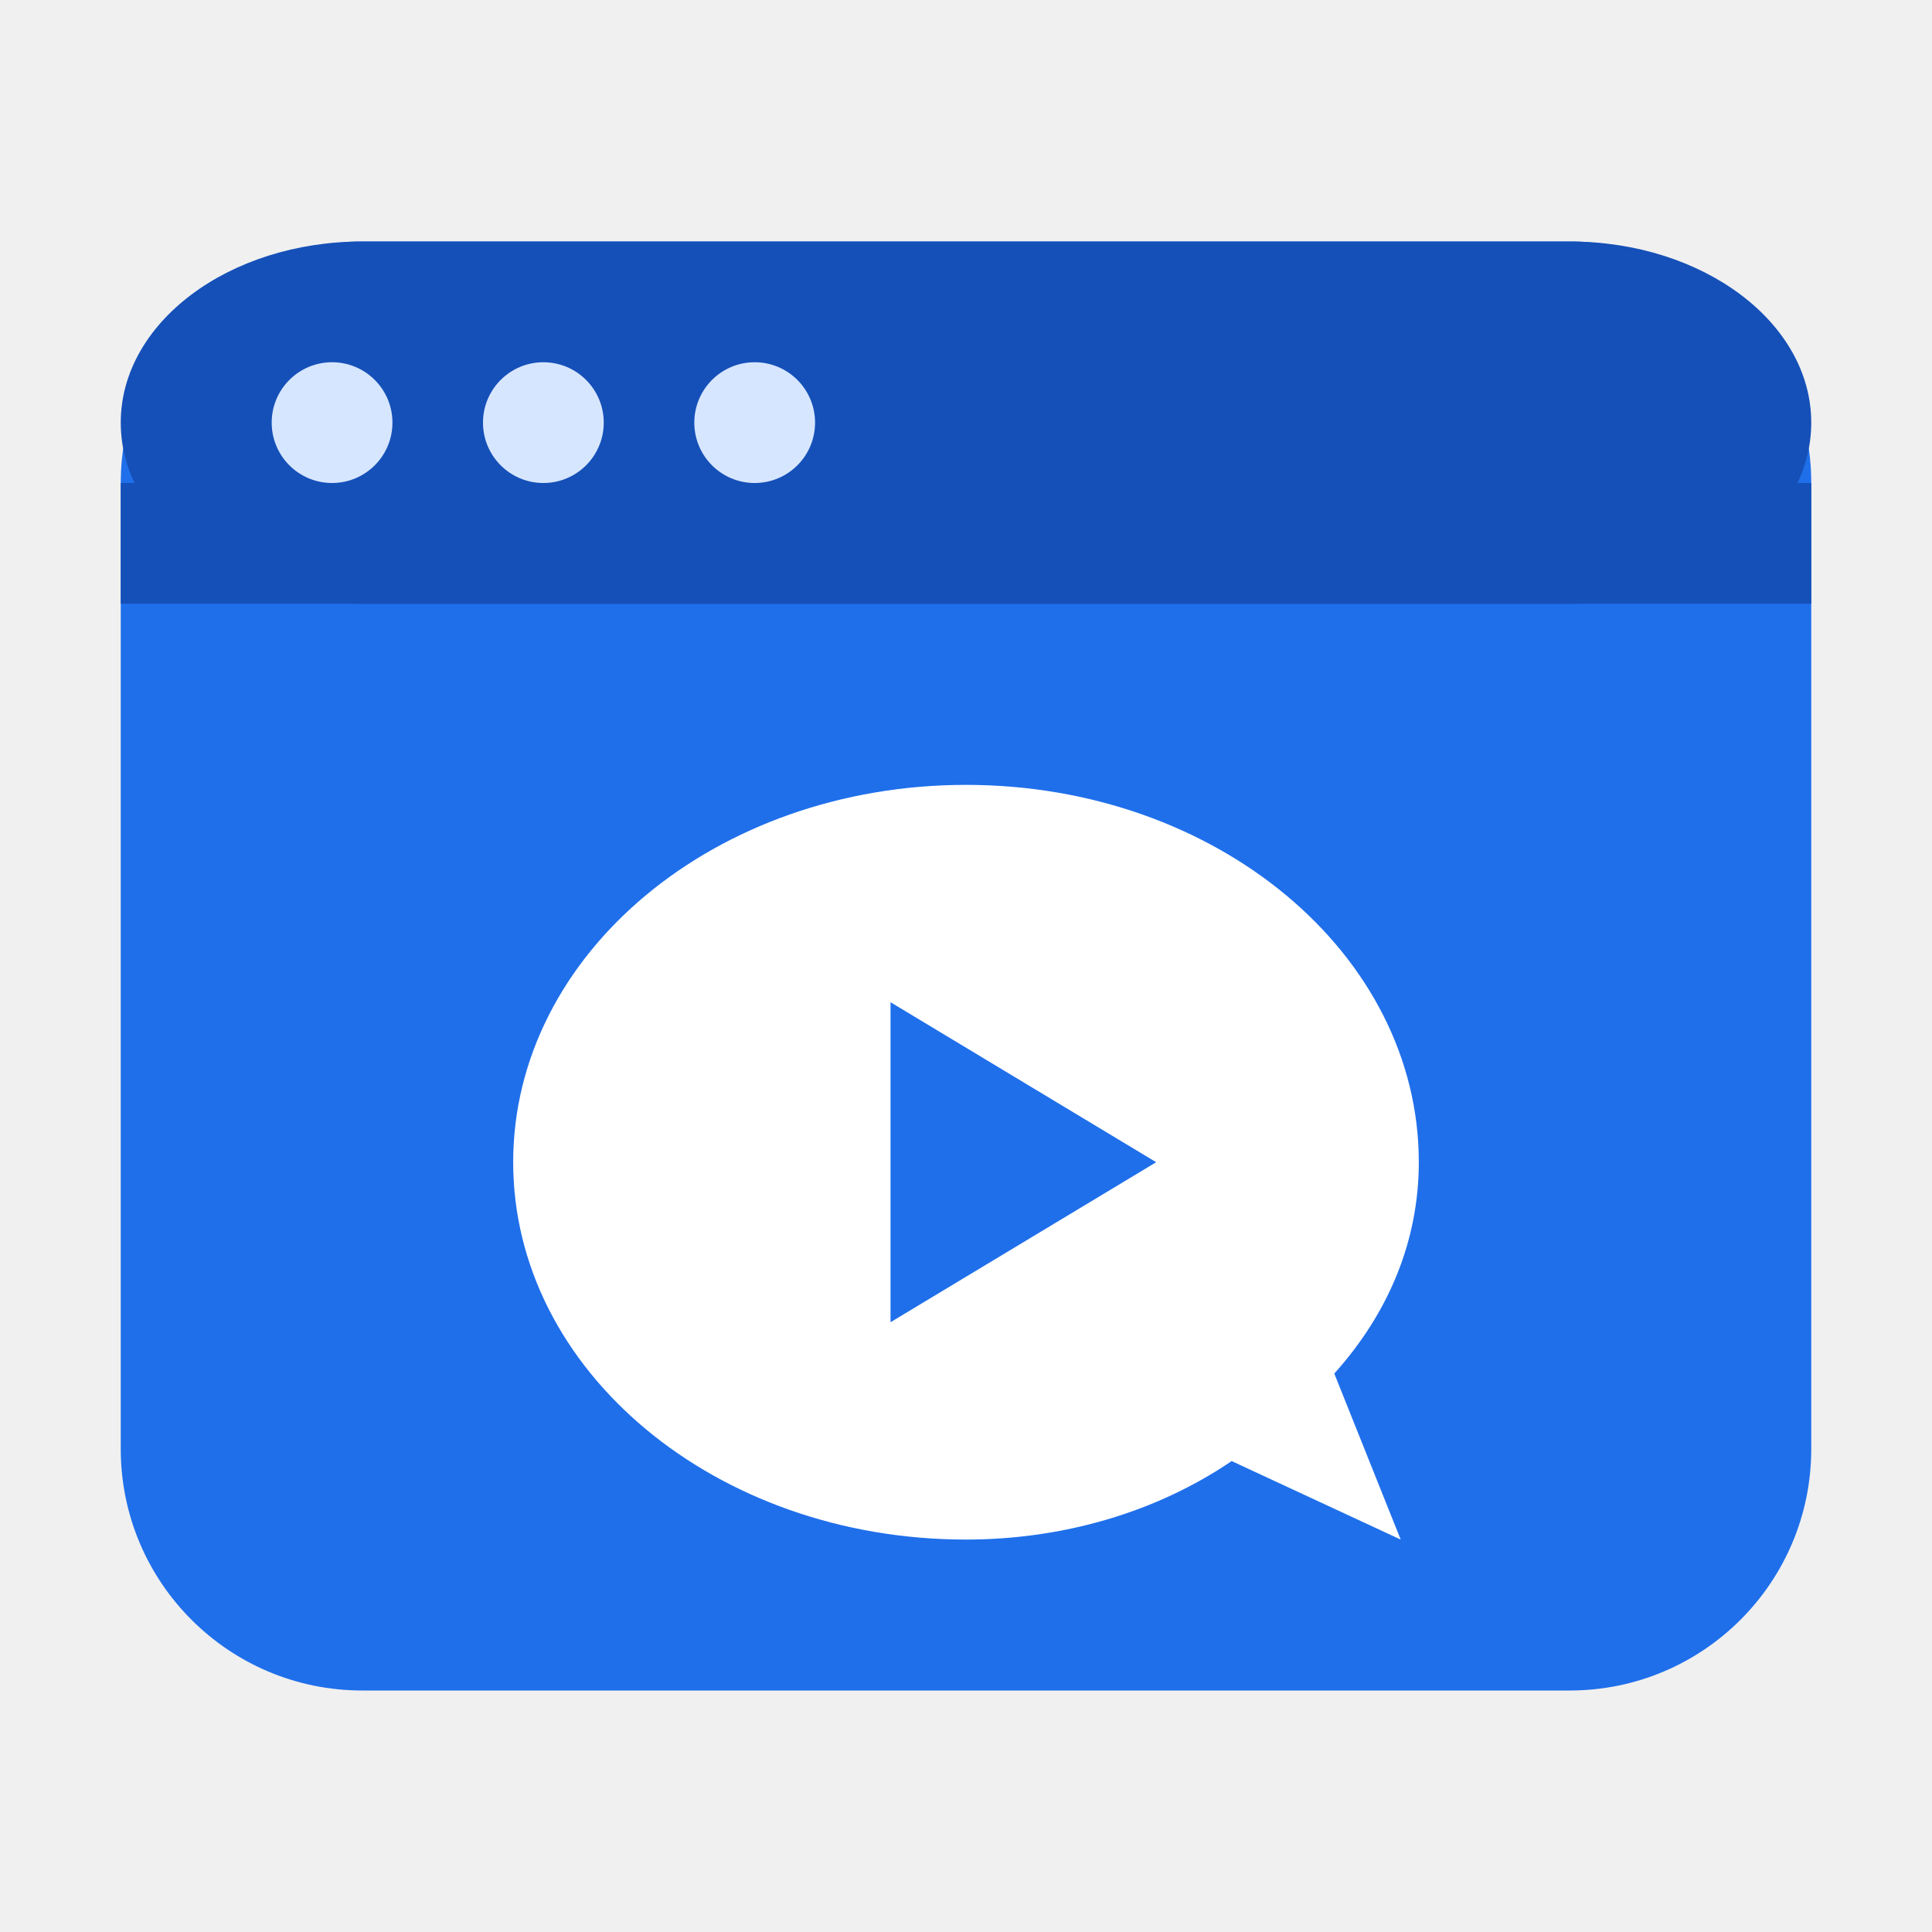
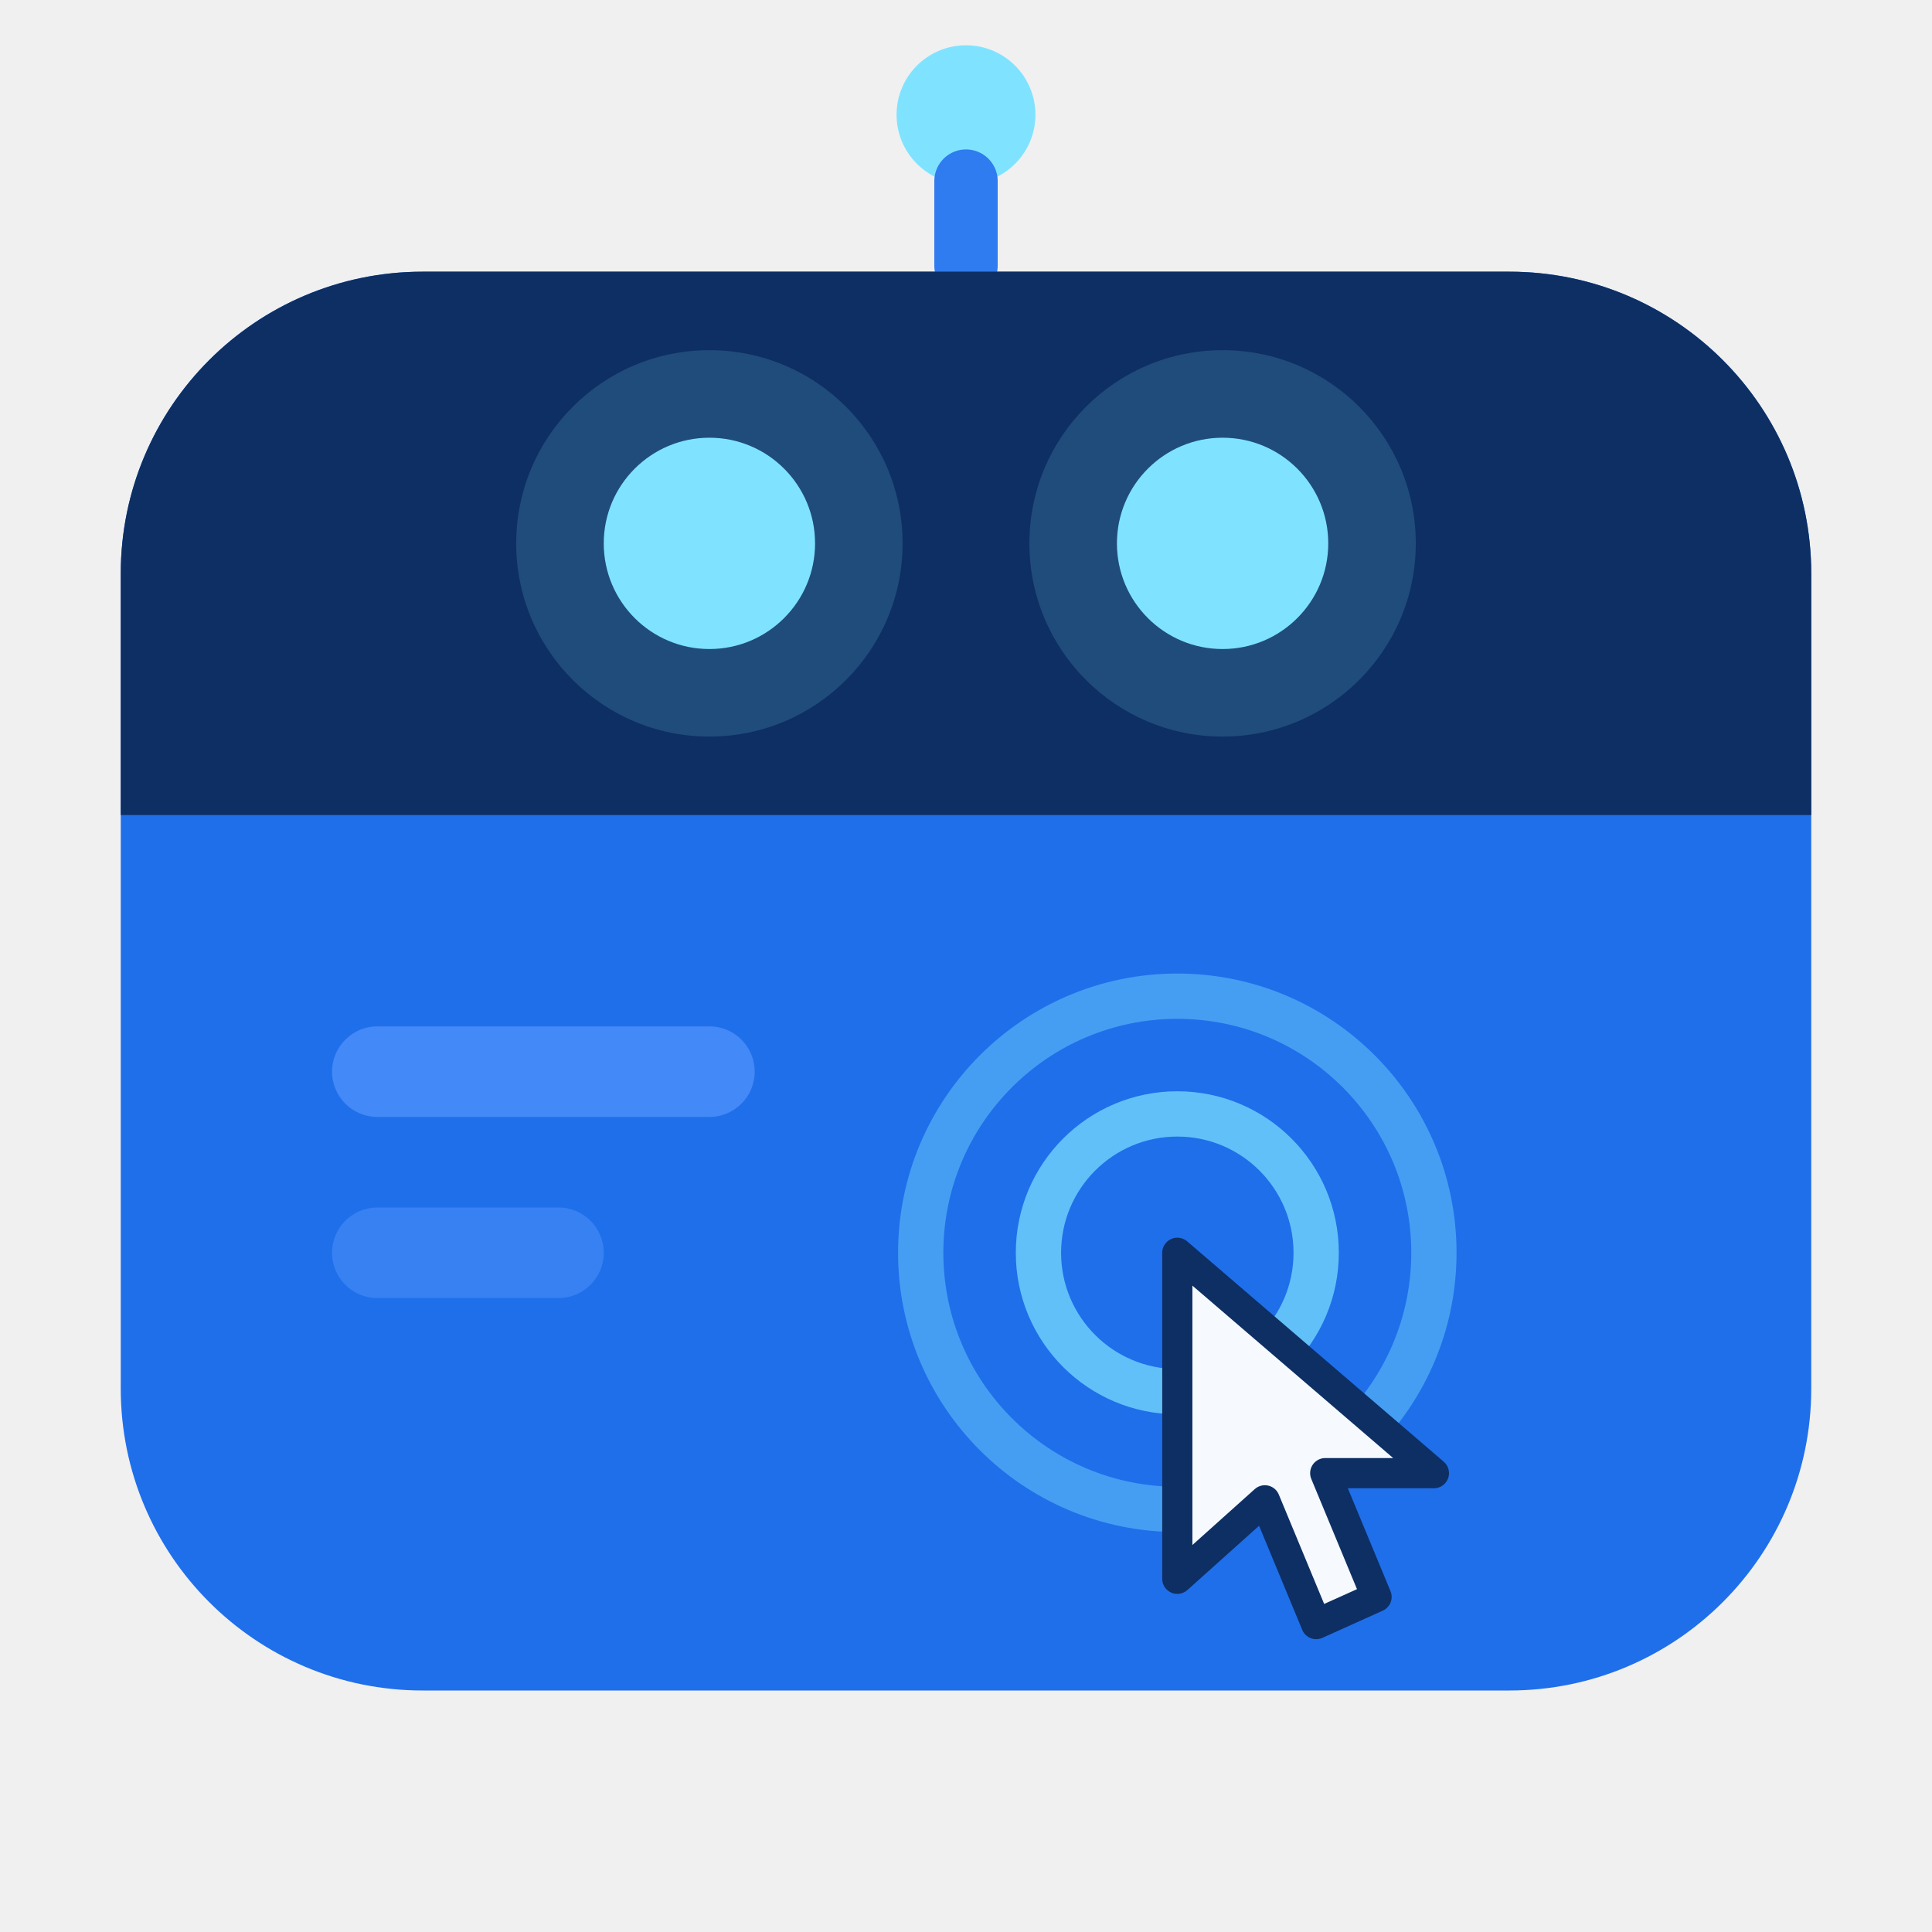
<svg xmlns="http://www.w3.org/2000/svg" viewBox="0 0 64 64" width="64" height="64" role="img" aria-label="Sidebar browser automation">
-   <rect x="4" y="8" width="56" height="48" rx="8" fill="#1f6feb" />
-   <rect x="4" y="8" width="56" height="12" rx="8" fill="#1550b8" />
-   <rect x="4" y="16" width="56" height="4" fill="#1550b8" />
-   <circle cx="11" cy="14" r="2" fill="#d7e6ff" />
-   <circle cx="18" cy="14" r="2" fill="#d7e6ff" />
-   <circle cx="25" cy="14" r="2" fill="#d7e6ff" />
-   <path d="M32 26c8.3 0 15 5.6 15 12.5 0 2.6-1 5-2.8 7l2.2 5.5-5.6-2.6c-2.5 1.7-5.6 2.6-8.8 2.6-8.3 0-15-5.6-15-12.5S23.7 26 32 26z" fill="#ffffff" />
-   <path d="M29.5 33.2v10.6l8.8-5.3-8.8-5.3z" fill="#1f6feb" />
+   <circle cx="32" cy="3.8" r="2.3" fill="#7FE3FF" />
+   <path d="M32 8.8V6" fill="none" stroke="#2F7BF0" stroke-width="2.1" stroke-linecap="round" />
+   <rect x="4" y="9" width="56" height="47" rx="10" fill="#1F6FEB" />
+   <path d="M4 19a10 10 0 0 1 10-10h36a10 10 0 0 1 10 10v8H4z" fill="#0E2F63" />
+   <circle cx="23.5" cy="18" r="6.4" fill="#7FE3FF" opacity=".16" />
+   <circle cx="40.5" cy="18" r="6.4" fill="#7FE3FF" opacity=".16" />
+   <circle cx="23.5" cy="18" r="3.5" fill="#7FE3FF" />
+   <circle cx="40.5" cy="18" r="3.5" fill="#7FE3FF" />
+   <rect x="11" y="34" width="14" height="3" rx="1.5" fill="#5C9BFF" opacity=".6" />
+   <rect x="11" y="40" width="9" height="3" rx="1.5" fill="#5C9BFF" opacity=".4" />
+   <circle cx="39" cy="41.5" r="8.5" fill="none" stroke="#7FE3FF" stroke-width="1.5" opacity=".4" />
+   <circle cx="39" cy="41.5" r="4.6" fill="none" stroke="#7FE3FF" stroke-width="1.5" opacity=".7" />
+   <path d="M39 41.5v10.8l2.9-2.6 1.7 4.1 2-.9-1.7-4.1h3.6z" fill="#F6FAFF" stroke="#0E2F63" stroke-width="1" stroke-linejoin="round" />
</svg>
